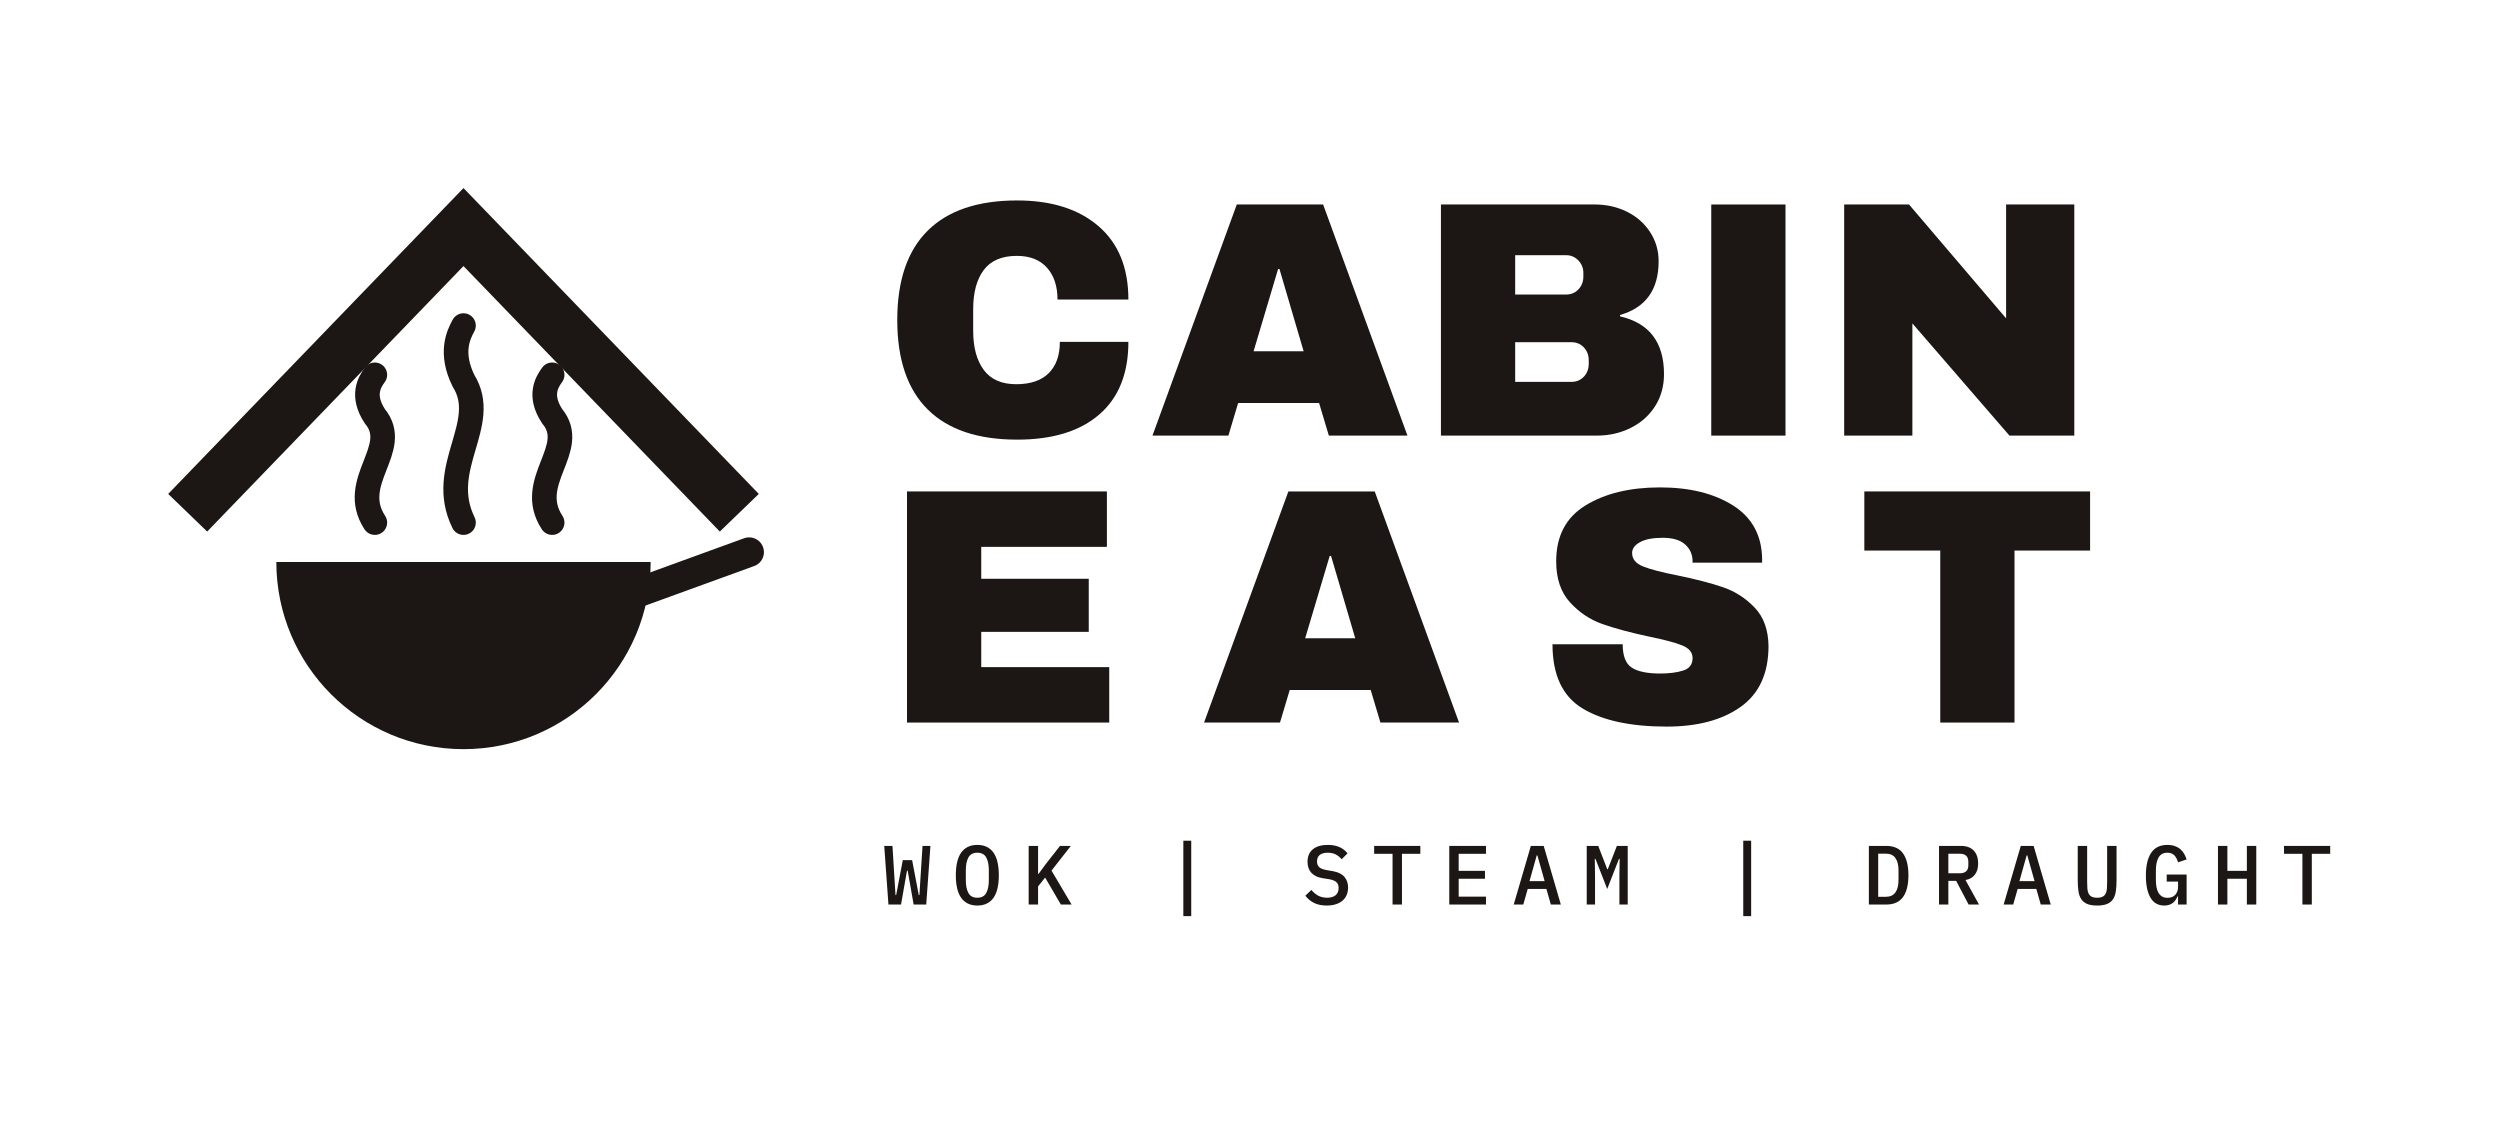
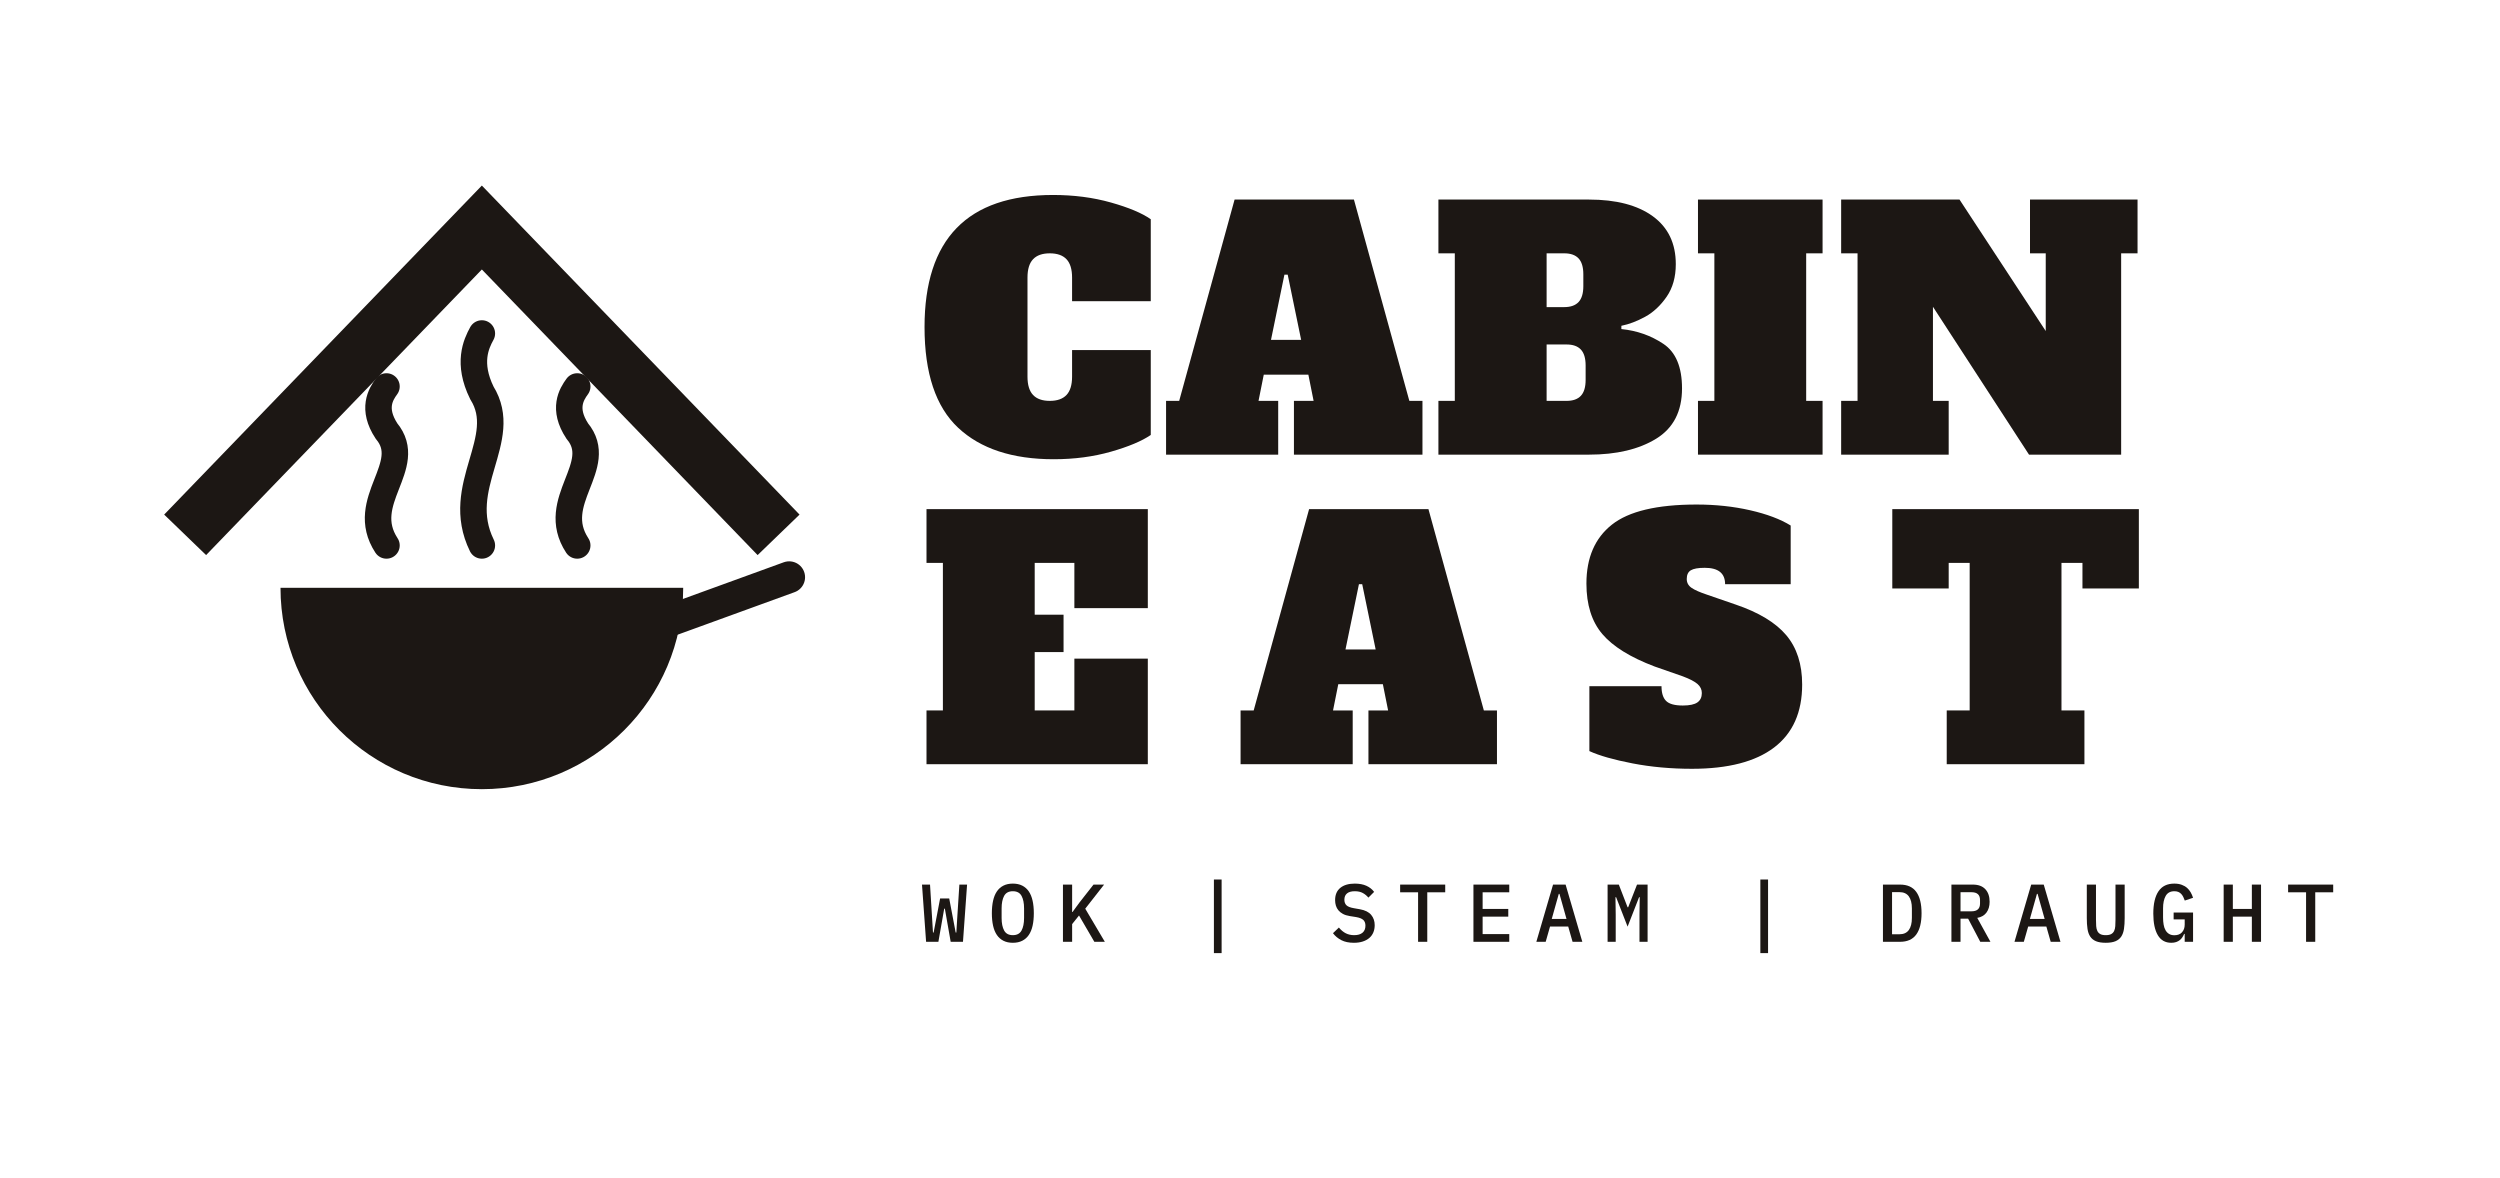
- <svg xmlns="http://www.w3.org/2000/svg" viewBox="0 0 893 409" width="893" height="409">
-   <g transform="translate(60.00 60.00) scale(1.7593)">
+ <svg xmlns="http://www.w3.org/2000/svg" viewBox="0 0 915 431" width="915" height="431">
+   <g transform="translate(60.00 60.00) scale(1.9393)">
    <path d="M4 70 L60 12 L116 70" fill="none" stroke="#1C1714" stroke-width="11" stroke-linejoin="miter" stroke-miterlimit="6" />
    <path d="M42 72 C36.5 63.6 47.5 57.0 42 50.4 C39.25 46.2 40.9 43.5 42 42" fill="none" stroke="#1C1714" stroke-width="5" stroke-linecap="round" />
    <path d="M60 72 C54.5 60.8 65.5 52.0 60 43.2 C57.25 37.6 58.9 34.0 60 32" fill="none" stroke="#1C1714" stroke-width="5" stroke-linecap="round" />
    <path d="M78 72 C72.5 63.6 83.5 57.0 78 50.4 C75.25 46.2 76.9 43.5 78 42" fill="none" stroke="#1C1714" stroke-width="5" stroke-linecap="round" />
    <path d="M22 80 H98 A38 38 0 0 1 22 80 Z" fill="#1C1714" />
    <path d="M96 86 L118 78" stroke="#1C1714" stroke-width="6" stroke-linecap="round" />
  </g>
-   <g transform="translate(315.1 155.6)">
+   <g transform="translate(336.7 166.4)">
    <g fill="#1C1714">
-       <path transform="translate(0 0) scale(0.12 -0.12)" d="M733 405H522Q522 465 490.5 500Q459 535 401 535Q334 535 302.5 493Q271 451 271 376V312Q271 238 302.5 195.5Q334 153 399 153Q463 153 496 186Q529 219 529 279H733Q733 138 646.5 63Q560 -12 402 -12Q226 -12 135.5 78Q45 168 45 344Q45 520 135.5 610Q226 700 402 700Q555 700 644 623.5Q733 547 733 405Z" />
-       <path transform="translate(95.36 0) scale(0.12 -0.12)" d="M535 0 506 97H265L236 0H10L261 688H518L769 0ZM311 251H460L388 496H384Z" />
-       <path transform="translate(190.72 0) scale(0.12 -0.12)" d="M722 519Q722 392 607 359V355Q738 325 738 183Q738 129 711.5 87.5Q685 46 639 23Q593 0 538 0H74V688H532Q584 688 627.5 666.5Q671 645 696.5 606Q722 567 722 519ZM295 420H447Q469 420 483.5 435.5Q498 451 498 474V484Q498 506 483 521.5Q468 537 447 537H295ZM295 160H463Q485 160 499.5 175.5Q514 191 514 214V224Q514 247 499.5 262.5Q485 278 463 278H295Z" />
-       <path transform="translate(286.08 0) scale(0.12 -0.12)" d="M84 0V688H305V0Z" />
-       <path transform="translate(334.76 0) scale(0.12 -0.12)" d="M566 0 277 334V0H74V688H267L556 349V688H759V0Z" />
+       <path transform="translate(0 0) scale(0.12 -0.12)" d="M14 389Q14 792 406 792Q501 792 582.5 769Q664 746 704 718V468H464V540Q464 578 447 596Q430 614 396 614Q362 614 345 596Q328 578 328 540V238Q328 200 345 182Q362 164 396 164Q430 164 447 182Q464 200 464 238V319H704V60Q663 32 582.5 9Q502 -14 408 -14Q219 -14 116.5 82Q14 178 14 389Z" />
+       <path transform="translate(88.64 0) scale(0.12 -0.12)" d="M754 164H794V0H402V164H462L446 244H310L294 164H354V0H12V164H52L221 778H585ZM332 350H424L383 549H373Z" />
+       <path transform="translate(187.36 0) scale(0.12 -0.12)" d="M20 164H70V614H20V778H479Q604 778 674 727Q744 676 744 581Q744 522 716 481.5Q688 441 650.5 420.5Q613 400 578 393V383Q649 376 706 338Q763 300 763 202Q763 97 684 48.5Q605 0 479 0H20ZM404 450Q433 450 447.5 465.5Q462 481 462 514V550Q462 583 447.5 598.5Q433 614 404 614H350V450ZM411 164Q440 164 454.5 179.5Q469 195 469 228V272Q469 305 454.5 320.5Q440 336 411 336H350V164Z" />
+       <path transform="translate(282.36 0) scale(0.12 -0.12)" d="M20 0V164H70V614H20V778H400V614H350V164H400V0Z" />
+       <path transform="translate(334.76 0) scale(0.12 -0.12)" d="M596 778H924V614H874V0H593L300 451V164H348V0H20V164H70V614H20V778H381L644 377V614H596Z" />
    </g>
  </g>
-   <g transform="translate(315.1 258.1)">
+   <g transform="translate(336.7 279.7)">
    <g fill="#1C1714">
-       <path transform="translate(0 0) scale(0.12 -0.12)" d="M74 688H669V523H295V428H615V270H295V165H676V0H74Z" />
-       <path transform="translate(113.79 0) scale(0.12 -0.12)" d="M535 0 506 97H265L236 0H10L261 688H518L769 0ZM311 251H460L388 496H384Z" />
-       <path transform="translate(234.29 0) scale(0.12 -0.12)" d="M667 488V476H460V480Q460 510 438 530Q416 550 371 550Q327 550 303.5 537Q280 524 280 505Q280 478 312 465Q344 452 415 438Q498 421 551.5 402.5Q605 384 645 342Q685 300 686 228Q686 106 603.5 47Q521 -12 383 -12Q222 -12 132.5 42Q43 96 43 233H252Q252 181 279 163.5Q306 146 363 146Q405 146 432.5 155Q460 164 460 192Q460 217 429.5 229.5Q399 242 330 256Q246 274 191 293.5Q136 313 95 358Q54 403 54 480Q54 593 141.5 646.5Q229 700 363 700Q495 700 580 646.5Q665 593 667 488Z" />
-       <path transform="translate(348.08 0) scale(0.12 -0.12)" d="M470 512V0H249V512H23V688H695V512Z" />
+       <path transform="translate(0 0) scale(0.12 -0.12)" d="M20 0V164H70V614H20V778H695V476H471V614H350V456H438V342H350V164H471V322H695V0Z" />
+       <path transform="translate(115.91 0) scale(0.12 -0.12)" d="M754 164H794V0H402V164H462L446 244H310L294 164H354V0H12V164H52L221 778H585ZM332 350H424L383 549H373Z" />
+       <path transform="translate(242.97 0) scale(0.12 -0.12)" d="M17 40V238H237Q237 207 251 193Q265 179 302 179Q333 179 346.5 188.5Q360 198 360 217Q360 233 347 244.5Q334 256 302 268L216 298Q105 340 56.5 397Q8 454 8 551Q8 669 85.5 730.5Q163 792 344 792Q431 792 507.5 774.5Q584 757 631 728V549H431Q431 599 369 599Q339 599 326.5 591.5Q314 584 314 565Q314 548 328.5 538Q343 528 376 517L463 487Q569 451 617.5 393.5Q666 336 666 243Q666 116 580.5 51Q495 -14 330 -14Q234 -14 148.5 2.5Q63 19 17 40Z" />
+       <path transform="translate(354.2 0) scale(0.12 -0.12)" d="M766 536H594V614H530V164H600V0H180V164H250V614H186V536H14V778H766Z" />
    </g>
  </g>
-   <g transform="translate(315.1 323.1)">
+   <g transform="translate(336.7 344.7)">
    <g fill="#1C1714">
      <path transform="translate(0 0) scale(0.03 -0.03)" d="M75 0 25 698H123L148 292L159 113H167L246 529H357L436 113H444L455 292L481 698H575L525 0H375L304 404H296L225 0Z" />
      <path transform="translate(25 0) scale(0.03 -0.03)" d="M300 -12Q234 -12 185.5 12.5Q137 37 105.5 83Q74 129 59 196Q44 263 44 349Q44 434 59 501.5Q74 569 105.5 615Q137 661 185.5 685.5Q234 710 300 710Q366 710 414.5 685.5Q463 661 494.5 615Q526 569 541 501.5Q556 434 556 349Q556 263 541 196Q526 129 494.5 83Q463 37 414.5 12.5Q366 -12 300 -12ZM300 81Q375 81 406 137.5Q437 194 437 291V408Q437 504 406 560.5Q375 617 300 617Q225 617 194 560.5Q163 504 163 408V290Q163 194 194 137.5Q225 81 300 81Z" />
      <path transform="translate(50 0) scale(0.03 -0.03)" d="M274 321 190 216V0H78V698H190V364H195L280 480L451 698H580L350 404L589 0H461Z" />
      <path transform="translate(100 0) scale(0.03 -0.03)" d="M253 -138V760H347V-138Z" />
      <path transform="translate(150 0) scale(0.03 -0.03)" d="M294 -12Q203 -12 141 20Q79 52 39 105L111 174Q151 126 196 103.5Q241 81 298 81Q364 81 399.5 111Q435 141 435 197Q435 242 409 266.5Q383 291 320 302L244 314Q194 322 160 340.5Q126 359 105 384.5Q84 410 74.5 441.5Q65 473 65 508Q65 607 129 658.5Q193 710 305 710Q388 710 446.5 683.5Q505 657 541 609L471 539Q442 574 402.5 595.5Q363 617 305 617Q243 617 210.5 590.5Q178 564 178 513Q178 470 203.5 445.5Q229 421 294 410L368 397Q462 380 505 328.5Q548 277 548 203Q548 155 531.5 115Q515 75 482.5 47Q450 19 402.5 3.5Q355 -12 294 -12Z" />
      <path transform="translate(175 0) scale(0.03 -0.03)" d="M356 604V0H244V604H25V698H575V604Z" />
      <path transform="translate(200 0) scale(0.03 -0.03)" d="M86 0V698H523V604H198V401H511V307H198V94H523V0Z" />
      <path transform="translate(225 0) scale(0.03 -0.03)" d="M462 0 409 186H187L134 0H20L224 698H377L581 0ZM302 585H294L208 279H388Z" />
      <path transform="translate(250 0) scale(0.03 -0.03)" d="M445 334 448 544H440L300 185L160 544H152L155 334V0H56V698H193L300 421H307L415 698H544V0H445Z" />
      <path transform="translate(300 0) scale(0.03 -0.03)" d="M253 -138V760H347V-138Z" />
      <path transform="translate(350 0) scale(0.03 -0.03)" d="M82 698H290Q424 698 488.5 609Q553 520 553 349Q553 178 488.5 89Q424 0 290 0H82ZM283 92Q360 92 397.5 143.5Q435 195 435 291V407Q435 503 397.5 554.5Q360 606 283 606H193V92Z" />
      <path transform="translate(375 0) scale(0.03 -0.03)" d="M195 0H84V698H345Q445 698 497.5 642Q550 586 550 488Q550 408 511 356Q472 304 399 292L560 0H436L288 282H195ZM329 372Q433 372 433 467V510Q433 605 329 605H195V372Z" />
      <path transform="translate(400 0) scale(0.03 -0.03)" d="M462 0 409 186H187L134 0H20L224 698H377L581 0ZM302 585H294L208 279H388Z" />
      <path transform="translate(425 0) scale(0.03 -0.03)" d="M181 698V269Q181 226 183.5 191Q186 156 198 131.5Q210 107 234 94Q258 81 300 81Q342 81 366 94Q390 107 402 131.5Q414 156 416.5 191Q419 226 419 269V698H531V289Q531 214 522.5 157.5Q514 101 489 63.5Q464 26 418.5 7Q373 -12 300 -12Q227 -12 181.5 7Q136 26 111 63.5Q86 101 77.5 157.5Q69 214 69 289V698Z" />
      <path transform="translate(450 0) scale(0.03 -0.03)" d="M430 96H423Q414 75 401.5 55.5Q389 36 370.5 21Q352 6 326 -3Q300 -12 266 -12Q157 -12 102 81Q47 174 47 344Q47 522 110 616Q173 710 303 710Q354 710 392.5 696Q431 682 458 658.5Q485 635 503 603.5Q521 572 532 537L431 503Q423 526 413 546.5Q403 567 388.5 583Q374 599 353.5 608Q333 617 304 617Q231 617 198.5 560.5Q166 504 166 408V297Q166 249 173 209Q180 169 196.5 140.5Q213 112 239.5 96Q266 80 304 80Q365 80 397.5 116.5Q430 153 430 210V273H295V357H532V0H430Z" />
      <path transform="translate(475 0) scale(0.03 -0.03)" d="M416 307H184V0H72V698H184V401H416V698H528V0H416Z" />
      <path transform="translate(500 0) scale(0.03 -0.03)" d="M356 604V0H244V604H25V698H575V604Z" />
    </g>
  </g>
</svg>
